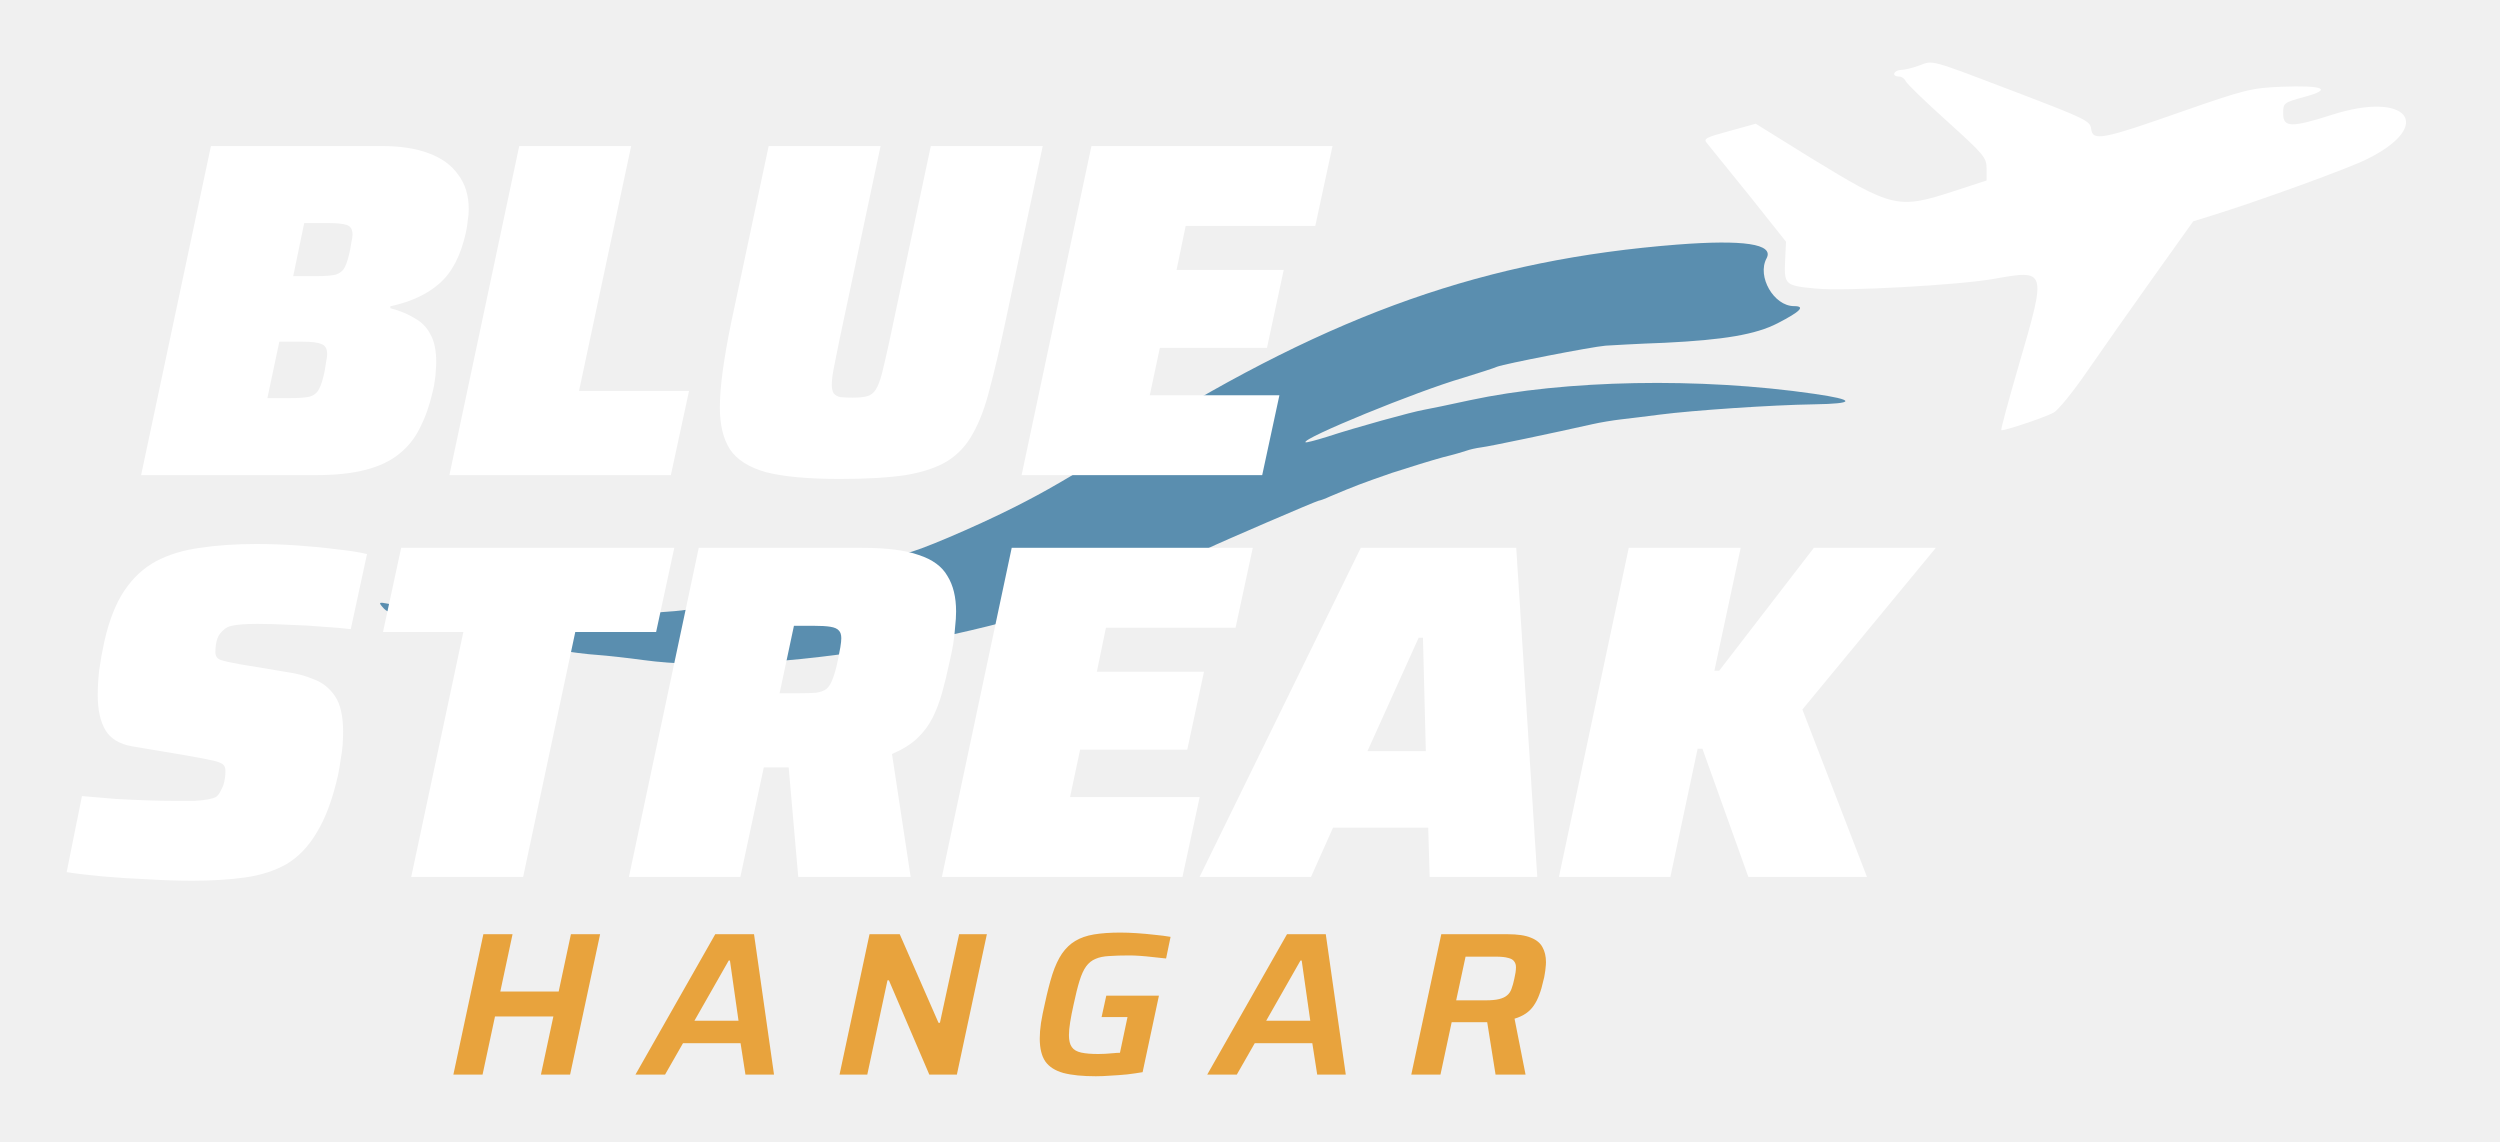
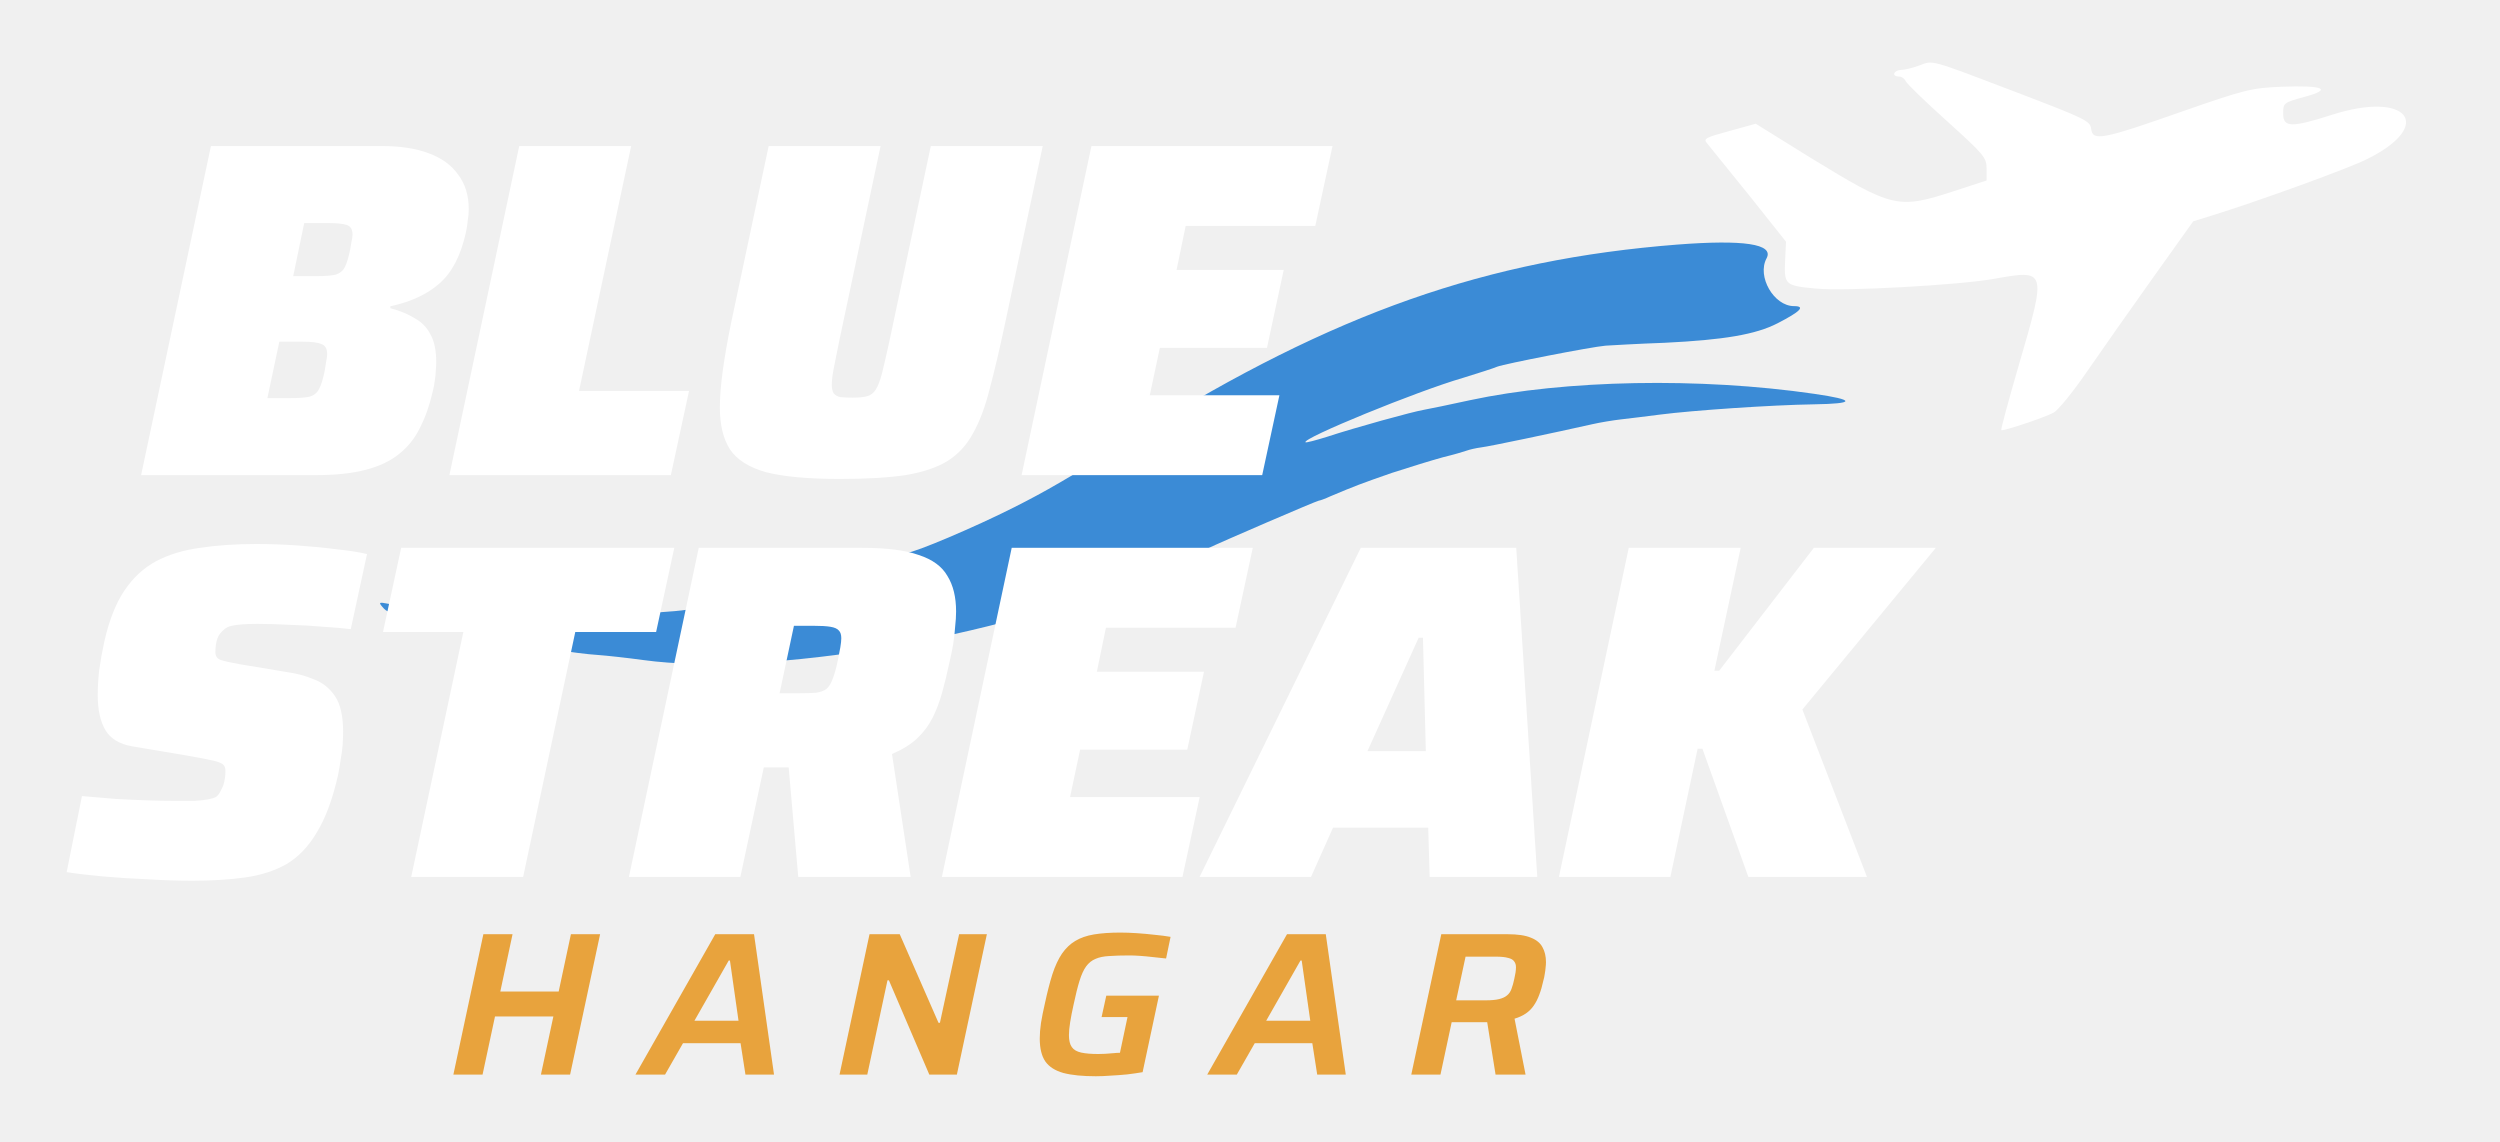
<svg xmlns="http://www.w3.org/2000/svg" width="784" height="358" viewBox="315 216 784 358" fill="none">
  <g clip-path="url(#clip0_16_2)">
-     <path d="M841 292.7C781.1 297.4 733.5 314.1 672.5 352C649.4 366.4 642.9 370.1 633 375.1C620.5 381.4 602.1 389.2 599.3 389.4C598.2 389.4 597.4 389.8 597.6 390.1C599 392.4 554 403.8 530.5 407.2C512.7 409.8 453.1 408.6 436.5 405.3C433.9 404.8 433.7 404.9 434.9 406.3C435.6 407.2 436.5 407.8 436.8 407.7C437.2 407.6 438.9 408.1 440.5 408.7C450.4 412.7 488.4 420.5 502.5 421.4C505.3 421.6 511.7 422.3 516.8 423C555.4 428.3 628.5 416 672.5 396.7C687.3 390.2 688.5 389.7 690 389.4C690.8 389.2 692.3 388.7 693.5 388.1C697.6 386.1 728 373 728.6 373C728.9 373 730.6 372.4 732.3 371.6C739.9 368.4 742 367.6 751.5 364.3C757 362.5 764.2 360.3 767.5 359.4C770.8 358.6 774.2 357.6 775 357.3C775.8 357 777.9 356.5 779.5 356.3C782.1 356 802.5 351.7 814.5 349C816.7 348.5 820.8 347.8 823.5 347.5C826.3 347.2 831.7 346.5 835.7 346C845.8 344.7 870.5 343 883.8 342.8C897 342.6 897 341.4 883.9 339.5C848.1 334.3 805.8 335.1 776 341.5C769.7 342.9 763.2 344.2 761.6 344.5C758 345.1 739.9 350.1 731.1 353C727.6 354.1 724.5 354.9 724.4 354.7C723.2 353.5 759.3 338.7 773.8 334.5C778.6 333 783.4 331.5 784.5 331C786.8 330.1 813.9 324.8 818.5 324.4C820.2 324.3 828.5 323.8 837 323.5C855.6 322.6 865.6 320.9 872.4 317.4C879.6 313.7 881.3 312 877.6 312C871.3 312 865.9 302.7 869 297C871.4 292.5 861.8 291.1 841 292.7Z" fill="#5A8EAF" />
+     <path d="M841 292.7C781.1 297.4 733.5 314.1 672.5 352C649.4 366.4 642.9 370.1 633 375.1C620.5 381.4 602.1 389.2 599.3 389.4C598.2 389.4 597.4 389.8 597.6 390.1C599 392.4 554 403.8 530.5 407.2C512.7 409.8 453.1 408.6 436.5 405.3C433.9 404.8 433.7 404.9 434.9 406.3C435.6 407.2 436.5 407.8 436.8 407.7C437.2 407.6 438.9 408.1 440.5 408.7C450.4 412.7 488.4 420.5 502.5 421.4C505.3 421.6 511.7 422.3 516.8 423C555.4 428.3 628.5 416 672.5 396.7C687.3 390.2 688.5 389.7 690 389.4C690.8 389.2 692.3 388.7 693.5 388.1C697.6 386.1 728 373 728.6 373C728.9 373 730.6 372.4 732.3 371.6C739.9 368.4 742 367.6 751.5 364.3C757 362.5 764.2 360.3 767.5 359.4C770.8 358.6 774.2 357.6 775 357.3C775.8 357 777.9 356.5 779.5 356.3C782.1 356 802.5 351.7 814.5 349C816.7 348.5 820.8 347.8 823.5 347.5C826.3 347.2 831.7 346.5 835.7 346C845.8 344.7 870.5 343 883.8 342.8C897 342.6 897 341.4 883.9 339.5C848.1 334.3 805.8 335.1 776 341.5C769.7 342.9 763.2 344.2 761.6 344.5C758 345.1 739.9 350.1 731.1 353C727.6 354.1 724.5 354.9 724.4 354.7C723.2 353.5 759.3 338.7 773.8 334.5C778.6 333 783.4 331.5 784.5 331C786.8 330.1 813.9 324.8 818.5 324.4C820.2 324.3 828.5 323.8 837 323.5C855.6 322.6 865.6 320.9 872.4 317.4C879.6 313.7 881.3 312 877.6 312C871.3 312 865.9 302.7 869 297C871.4 292.5 861.8 291.1 841 292.7Z" fill="#3B8BD6" />
    <path d="M359.25 365L381.15 261.8H434.85C440.55 261.8 445.4 262.55 449.4 264.05C453.5 265.55 456.6 267.8 458.7 270.8C460.9 273.7 462 277.3 462 281.6C462 282.7 461.9 283.85 461.7 285.05C461.6 286.25 461.4 287.55 461.1 288.95C459.5 296.15 456.75 301.45 452.85 304.85C449.05 308.25 443.9 310.65 437.4 312.05V312.65C440.4 313.45 442.95 314.5 445.05 315.8C447.25 317 448.9 318.7 450 320.9C451.2 323 451.8 325.9 451.8 329.6C451.8 330.4 451.75 331.3 451.65 332.3C451.65 333.2 451.55 334.2 451.35 335.3C451.25 336.3 451.05 337.4 450.75 338.6C449.75 343 448.4 346.85 446.7 350.15C445.1 353.45 442.9 356.2 440.1 358.4C437.4 360.6 433.9 362.25 429.6 363.35C425.4 364.45 420.2 365 414 365H359.25ZM398.85 340.85H406.05C408.75 340.85 410.75 340.7 412.05 340.4C413.45 340 414.45 339.2 415.05 338C415.75 336.7 416.35 334.75 416.85 332.15C417.05 331.05 417.2 330.1 417.3 329.3C417.5 328.4 417.6 327.65 417.6 327.05C417.6 325.35 417 324.3 415.8 323.9C414.7 323.4 412.7 323.15 409.8 323.15H402.6L398.85 340.85ZM406.95 302.6H414.15C416.85 302.6 418.85 302.45 420.15 302.15C421.55 301.75 422.55 300.95 423.15 299.75C423.75 298.55 424.3 296.75 424.8 294.35C425 293.25 425.15 292.35 425.25 291.65C425.45 290.85 425.55 290.15 425.55 289.55C425.55 287.95 424.95 286.95 423.75 286.55C422.55 286.15 420.5 285.95 417.6 285.95H410.4L406.95 302.6ZM455.93 365L477.83 261.8H512.93L496.58 338.6H531.08L525.38 365H455.93ZM578.402 366.2C568.502 366.2 560.802 365.5 555.302 364.1C549.902 362.6 546.102 360.2 543.902 356.9C541.802 353.6 540.752 349.25 540.752 343.85C540.752 340.55 541.052 336.7 541.652 332.3C542.252 327.9 543.102 323 544.202 317.6L556.052 261.8H591.152L578.102 323.3C577.402 326.7 576.852 329.45 576.452 331.55C576.052 333.65 575.852 335.35 575.852 336.65C575.852 337.85 576.052 338.75 576.452 339.35C576.952 339.95 577.652 340.35 578.552 340.55C579.552 340.65 580.802 340.7 582.302 340.7C584.302 340.7 585.852 340.55 586.952 340.25C588.052 339.95 588.952 339.25 589.652 338.15C590.352 337.05 591.002 335.35 591.602 333.05C592.202 330.65 592.952 327.4 593.852 323.3L606.902 261.8H642.002L630.152 317.6C628.452 325.6 626.852 332.4 625.352 338C623.952 343.6 622.202 348.25 620.102 351.95C618.102 355.65 615.402 358.55 612.002 360.65C608.702 362.65 604.352 364.1 598.952 365C593.552 365.8 586.702 366.2 578.402 366.2ZM635.373 365L657.273 261.8H732.873L727.473 286.85H686.823L683.973 300.65H717.573L712.323 325.1H678.723L675.573 339.95H716.223L710.823 365H635.373Z" fill="white" />
    <path d="M375.2 492.2C370.9 492.2 366.3 492.05 361.4 491.75C356.5 491.55 351.8 491.25 347.3 490.85C342.9 490.45 339.1 490 335.9 489.5L340.7 465.65C344.3 465.95 347.85 466.25 351.35 466.55C354.95 466.75 358.3 466.9 361.4 467C364.5 467.1 367.15 467.15 369.35 467.15C372.05 467.15 374.25 467.15 375.95 467.15C377.75 467.05 379.15 466.9 380.15 466.7C381.25 466.5 382.1 466.25 382.7 465.95C383 465.75 383.3 465.45 383.6 465.05C383.9 464.65 384.15 464.2 384.35 463.7C384.65 463.2 384.9 462.65 385.1 462.05C385.3 461.35 385.45 460.65 385.55 459.95C385.65 459.25 385.7 458.55 385.7 457.85C385.7 456.95 385.5 456.3 385.1 455.9C384.7 455.4 383.65 454.95 381.95 454.55C380.25 454.15 377.4 453.6 373.4 452.9L356.45 450.05C352.45 449.35 349.65 447.65 348.05 444.95C346.45 442.25 345.65 438.6 345.65 434C345.65 431.6 345.8 429 346.1 426.2C346.5 423.3 347.05 420.25 347.75 417.05C349.25 410.45 351.35 405.15 354.05 401.15C356.75 397.15 360.05 394.1 363.95 392C367.95 389.9 372.55 388.5 377.75 387.8C383.05 387 388.9 386.6 395.3 386.6C399.5 386.6 403.8 386.75 408.2 387.05C412.6 387.35 416.7 387.75 420.5 388.25C424.4 388.65 427.6 389.15 430.1 389.75L425 413.3C422.6 413 419.7 412.75 416.3 412.55C413 412.25 409.55 412.05 405.95 411.95C402.35 411.75 398.95 411.65 395.75 411.65C393.85 411.65 392.25 411.7 390.95 411.8C389.65 411.9 388.55 412.05 387.65 412.25C386.75 412.45 386 412.8 385.4 413.3C384.9 413.7 384.45 414.15 384.05 414.65C383.65 415.15 383.35 415.7 383.15 416.3C382.95 416.9 382.8 417.55 382.7 418.25C382.6 418.95 382.55 419.7 382.55 420.5C382.55 421.7 383.05 422.5 384.05 422.9C385.15 423.3 387.1 423.75 389.9 424.25L405.2 426.8C408.1 427.2 410.85 427.95 413.45 429.05C416.15 430.05 418.35 431.8 420.05 434.3C421.75 436.8 422.6 440.55 422.6 445.55C422.6 446.75 422.55 448.1 422.45 449.6C422.35 451 422.15 452.5 421.85 454.1C421.65 455.7 421.35 457.45 420.95 459.35C419.25 466.75 417.05 472.65 414.35 477.05C411.75 481.45 408.6 484.75 404.9 486.95C401.2 489.05 396.9 490.45 392 491.15C387.1 491.85 381.5 492.2 375.2 492.2ZM443.956 491L460.306 414.2H435.106L440.806 387.8H526.456L520.756 414.2H495.406L479.056 491H443.956ZM512.229 491L534.129 387.8H585.429C593.029 387.8 598.929 388.55 603.129 390.05C607.429 391.45 610.429 393.65 612.129 396.65C613.929 399.55 614.829 403.25 614.829 407.75C614.829 409.25 614.729 410.85 614.529 412.55C614.429 414.25 614.229 416.05 613.929 417.95C613.629 419.75 613.229 421.7 612.729 423.8C612.029 427.1 611.279 430.2 610.479 433.1C609.679 436 608.679 438.65 607.479 441.05C606.279 443.45 604.679 445.6 602.679 447.5C600.679 449.4 598.029 451.05 594.729 452.45L600.579 491H565.329L562.329 456.65C561.929 456.65 561.479 456.65 560.979 456.65C560.579 456.65 560.129 456.65 559.629 456.65H554.529L547.179 491H512.229ZM559.479 433.4H565.779C567.879 433.4 569.579 433.35 570.879 433.25C572.279 433.05 573.379 432.65 574.179 432.05C574.979 431.35 575.629 430.3 576.129 428.9C576.729 427.4 577.279 425.4 577.779 422.9C578.079 421.4 578.329 420.1 578.529 419C578.729 417.8 578.829 416.85 578.829 416.15C578.829 415.05 578.579 414.25 578.079 413.75C577.579 413.15 576.679 412.75 575.379 412.55C574.179 412.35 572.429 412.25 570.129 412.25H563.979L559.479 433.4ZM610.373 491L632.273 387.8H707.873L702.473 412.85H661.823L658.973 426.65H692.573L687.323 451.1H653.723L650.573 465.95H691.223L685.823 491H610.373ZM691.189 491L741.739 387.8H790.489L797.089 491H763.339L762.889 475.55H733.039L726.139 491H691.189ZM743.839 451.55H762.139L761.239 416H759.889L743.839 451.55ZM803.879 491L825.779 387.8H860.879L852.629 426.35H854.129L883.829 387.8H922.079L880.229 438.5L900.479 491H863.279L848.879 450.8H847.379L838.829 491H803.879Z" fill="white" />
    <path d="M457.176 553L466.584 508.968H475.736L471.896 526.952H490.2L494.04 508.968H503.192L493.784 553H484.632L488.536 534.76H470.232L466.328 553H457.176ZM514.278 553L539.302 508.968H551.462L557.734 553H548.774L547.238 543.144H529.19L523.558 553H514.278ZM532.774 536.104H546.598L543.91 517.224H543.526L532.774 536.104ZM578.274 553L587.682 508.968H597.154L609.314 536.744H609.762L615.778 508.968H624.482L615.074 553H606.434L593.762 523.432H593.314L586.978 553H578.274ZM658.667 553.512C654.485 553.512 651.093 553.171 648.491 552.488C645.888 551.763 643.989 550.547 642.795 548.84C641.643 547.133 641.067 544.744 641.067 541.672C641.067 540.221 641.195 538.6 641.451 536.808C641.749 534.973 642.155 532.947 642.667 530.728C643.435 527.144 644.224 524.072 645.035 521.512C645.888 518.909 646.891 516.755 648.043 515.048C649.237 513.341 650.624 512.019 652.203 511.08C653.824 510.099 655.787 509.416 658.091 509.032C660.437 508.648 663.189 508.456 666.347 508.456C667.968 508.456 669.717 508.52 671.595 508.648C673.472 508.776 675.328 508.947 677.163 509.16C678.997 509.331 680.64 509.544 682.091 509.8L680.683 516.584C679.36 516.413 677.973 516.264 676.523 516.136C675.072 515.965 673.707 515.837 672.427 515.752C671.147 515.667 670.08 515.624 669.227 515.624C666.709 515.624 664.576 515.688 662.827 515.816C661.12 515.901 659.691 516.2 658.539 516.712C657.387 517.181 656.405 517.971 655.595 519.08C654.827 520.147 654.144 521.64 653.547 523.56C652.949 525.48 652.331 527.955 651.691 530.984C651.221 533.075 650.859 534.931 650.603 536.552C650.347 538.131 650.219 539.496 650.219 540.648C650.219 542.269 650.517 543.507 651.115 544.36C651.712 545.213 652.693 545.789 654.059 546.088C655.424 546.387 657.216 546.536 659.435 546.536C660.075 546.536 660.8 546.515 661.611 546.472C662.464 546.429 663.296 546.365 664.107 546.28C664.96 546.195 665.664 546.152 666.219 546.152L668.587 534.952H660.459L661.931 528.232H678.443L673.323 552.232C671.872 552.488 670.251 552.723 668.459 552.936C666.709 553.107 664.981 553.235 663.275 553.32C661.611 553.448 660.075 553.512 658.667 553.512ZM693.58 553L718.604 508.968H730.764L737.036 553H728.076L726.54 543.144H708.492L702.86 553H693.58ZM712.076 536.104H725.9L723.212 517.224H722.828L712.076 536.104ZM757.576 553L766.984 508.968H787.72C790.92 508.968 793.373 509.331 795.08 510.056C796.829 510.739 798.045 511.741 798.728 513.064C799.453 514.344 799.816 515.901 799.816 517.736C799.816 518.291 799.773 518.888 799.688 519.528C799.645 520.125 799.56 520.765 799.432 521.448C799.347 522.131 799.197 522.835 798.984 523.56C798.643 525.181 798.216 526.653 797.704 527.976C797.235 529.256 796.659 530.387 795.976 531.368C795.336 532.307 794.525 533.117 793.544 533.8C792.563 534.483 791.368 535.037 789.96 535.464L793.416 553H784.008L781.384 536.552C781 536.552 780.595 536.552 780.168 536.552C779.741 536.552 779.293 536.552 778.824 536.552H770.248L766.728 553H757.576ZM771.656 529.704H780.936C782.685 529.704 784.072 529.576 785.096 529.32C786.163 529.064 786.995 528.68 787.592 528.168C788.232 527.656 788.701 526.973 789 526.12C789.341 525.224 789.64 524.157 789.896 522.92C790.067 522.195 790.195 521.533 790.28 520.936C790.365 520.339 790.408 519.805 790.408 519.336C790.408 518.568 790.216 517.949 789.832 517.48C789.491 516.968 788.851 516.605 787.912 516.392C787.016 516.136 785.757 516.008 784.136 516.008H774.6L771.656 529.704Z" fill="#E8A33D" />
    <path d="M917 236.5C915.1 237.2 912.5 237.9 911.3 237.9C908.8 238 908.1 240 910.5 240C911.4 240 912.3 240.7 912.6 241.4C912.9 242.2 918.8 247.9 925.6 254C937.2 264.5 938 265.4 938 268.9V272.6L928.2 275.8C910.1 281.7 908.8 281.4 882.5 265.3L865.6 254.8L857.3 257.1C849.9 259.1 849.1 259.5 850.3 260.9C851 261.8 856.9 269.1 863.4 277.1L875.1 291.8L874.8 297.9C874.5 305.3 874.8 305.6 884.5 306.5C893.6 307.4 929.1 305.4 940 303.5C956.9 300.5 956.9 300.3 948.1 330.5C944.9 341.5 942.4 350.7 942.6 350.9C943 351.3 955.8 347.1 959 345.4C960.4 344.7 965.1 338.9 969.5 332.5C973.9 326.1 983.2 312.9 990.1 303.2L1002.8 285.4L1008.6 283.6C1023.2 279.1 1052.1 268.6 1057.5 265.8C1078.7 255.2 1070 244.4 1046.3 252C1033.5 256.1 1031 256 1031 251.6C1031 248.3 1031.1 248.2 1037.6 246.4C1046.6 244 1043.8 242.7 1030.6 243.2C1021.1 243.6 1019.3 244 999.5 250.9C974.2 259.8 971.3 260.3 970.8 256.5C970.5 253.9 969.2 253.3 947.5 245C919.7 234.4 921.3 234.9 917 236.5Z" fill="white" />
  </g>
  <defs>
    <clipPath id="clip0_16_2">
      <rect width="1408" height="768" fill="white" />
    </clipPath>
  </defs>
</svg>
